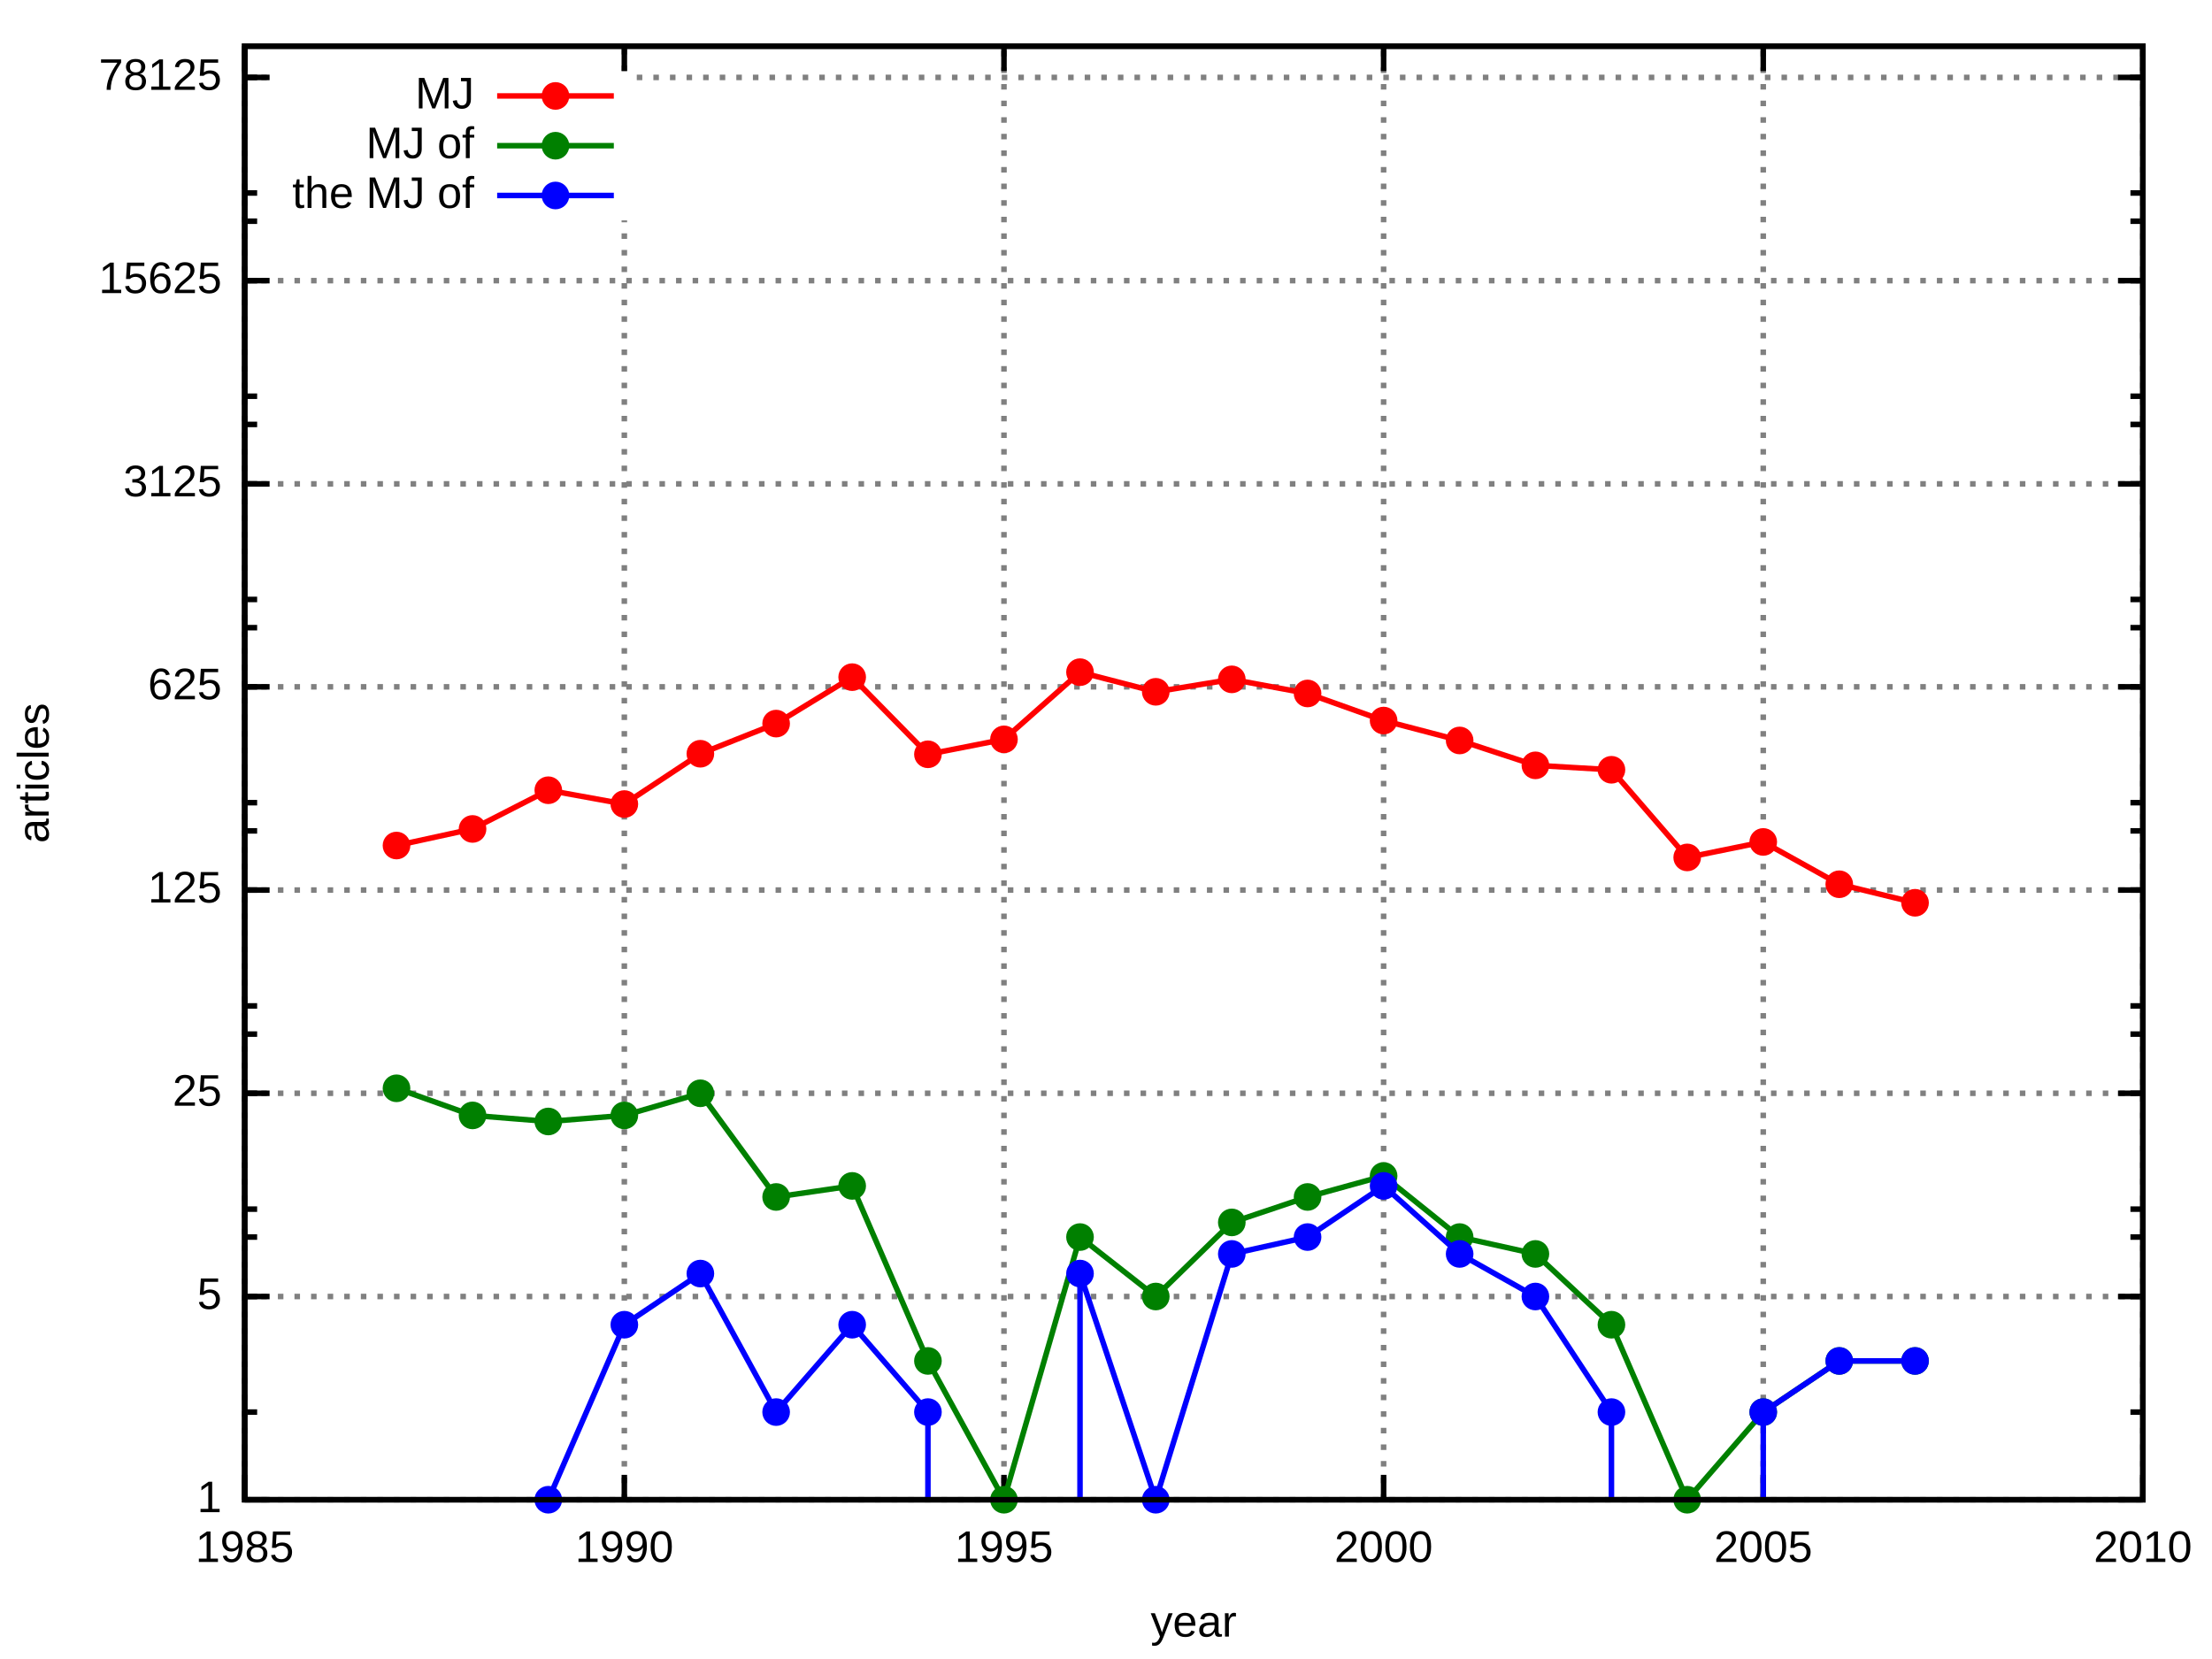
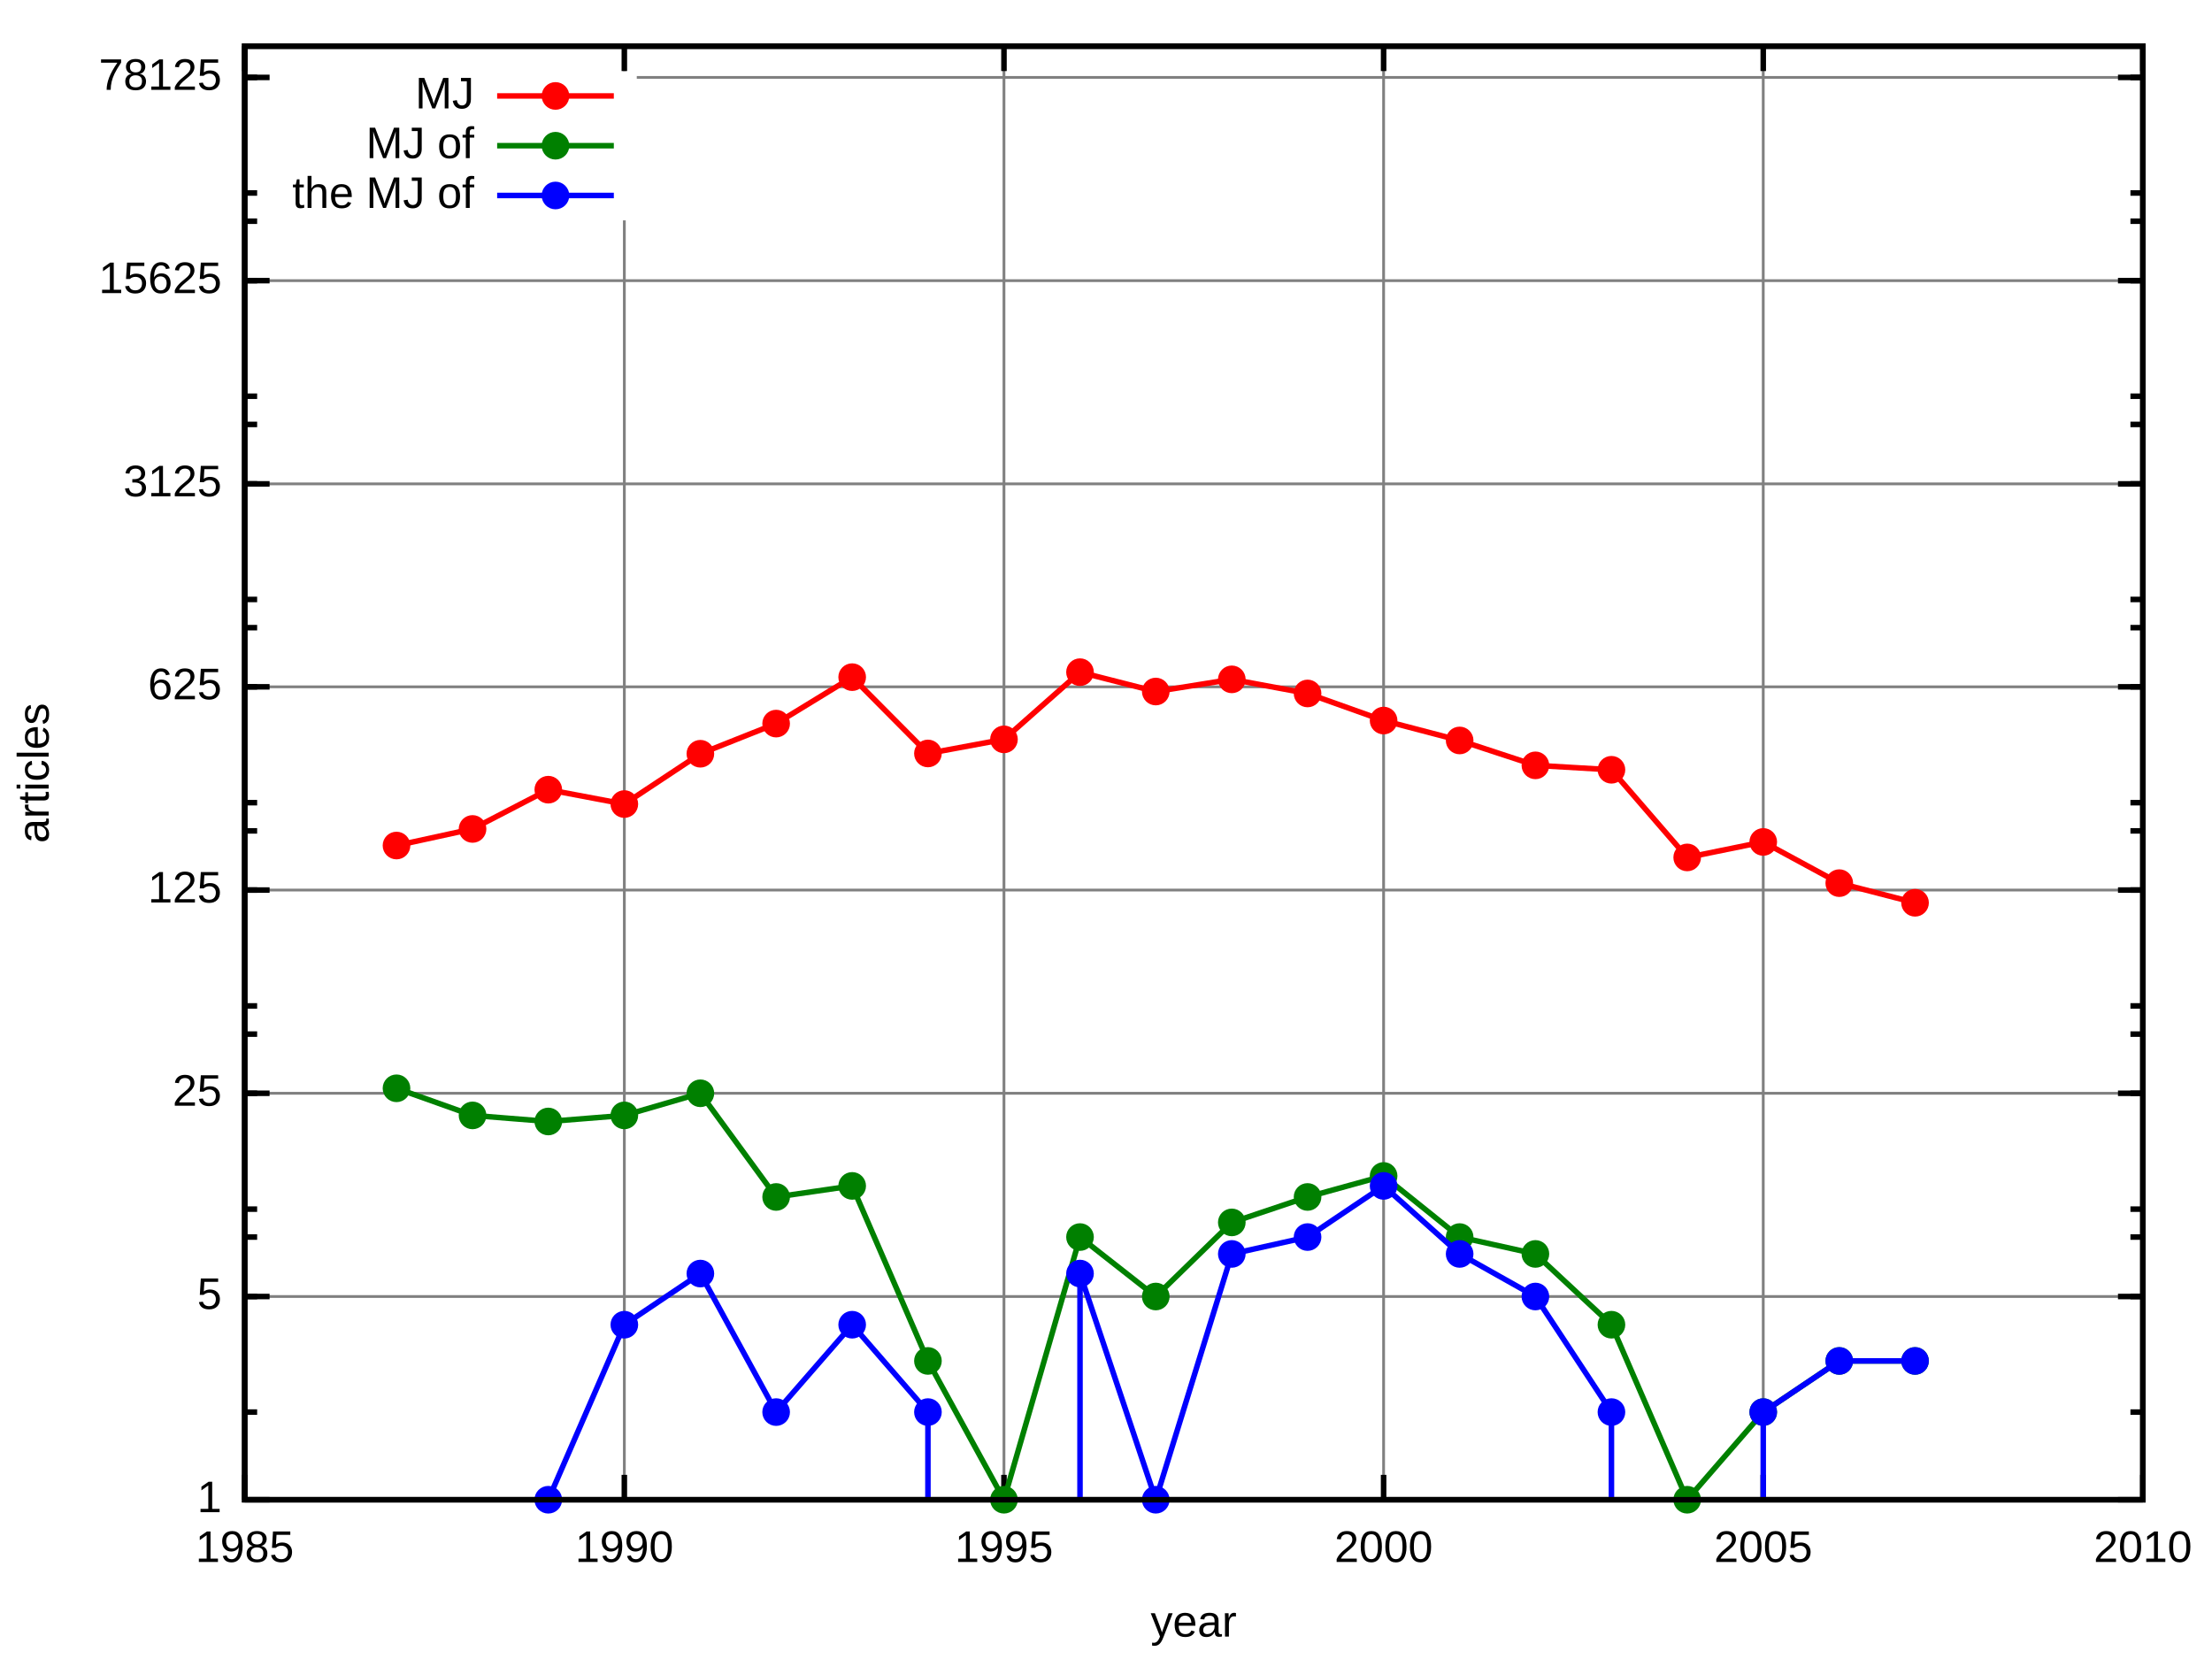
<svg xmlns="http://www.w3.org/2000/svg" xmlns:xlink="http://www.w3.org/1999/xlink" width="800" height="600" viewBox="0 0 800 600">
  <g id="gnuplot_canvas">
    <rect x="0" y="0" width="800" height="600" fill="none" />
    <defs>
      <circle id="gpDot" r="0.5" stroke-width="0.5" />
      <path id="gpPt0" stroke-width="0.222" stroke="currentColor" d="M-1,0 h2 M0,-1 v2" />
      <path id="gpPt1" stroke-width="0.222" stroke="currentColor" d="M-1,-1 L1,1 M1,-1 L-1,1" />
      <path id="gpPt2" stroke-width="0.222" stroke="currentColor" d="M-1,0 L1,0 M0,-1 L0,1 M-1,-1 L1,1 M-1,1 L1,-1" />
      <rect id="gpPt3" stroke-width="0.222" stroke="currentColor" x="-1" y="-1" width="2" height="2" />
      <rect id="gpPt4" stroke-width="0.222" stroke="currentColor" fill="currentColor" x="-1" y="-1" width="2" height="2" />
      <circle id="gpPt5" stroke-width="0.222" stroke="currentColor" cx="0" cy="0" r="1" />
      <use xlink:href="#gpPt5" id="gpPt6" fill="currentColor" stroke="none" />
      <path id="gpPt7" stroke-width="0.222" stroke="currentColor" d="M0,-1.33 L-1.33,0.67 L1.33,0.67 z" />
      <use xlink:href="#gpPt7" id="gpPt8" fill="currentColor" stroke="none" />
      <use xlink:href="#gpPt7" id="gpPt9" stroke="currentColor" transform="rotate(180)" />
      <use xlink:href="#gpPt9" id="gpPt10" fill="currentColor" stroke="none" />
      <use xlink:href="#gpPt3" id="gpPt11" stroke="currentColor" transform="rotate(45)" />
      <use xlink:href="#gpPt11" id="gpPt12" fill="currentColor" stroke="none" />
      <filter id="greybox" filterUnits="objectBoundingBox" x="0" y="0" height="1" width="1">
        <feFlood flood-color="lightgrey" flood-opacity="1" result="grey" />
        <feComposite in="SourceGraphic" in2="grey" operator="atop" />
      </filter>
    </defs>
    <g style="fill:none; color:white; stroke:black; stroke-width:2.00; stroke-linecap:butt; stroke-linejoin:miter">
</g>
    <g style="fill:none; color:black; stroke:currentColor; stroke-width:2.00; stroke-linecap:butt; stroke-linejoin:miter">
</g>
-     <g style="fill:none; color:gray; stroke:currentColor; stroke-width:2.00; stroke-linecap:butt; stroke-linejoin:miter">
-       <path stroke="gray" stroke-dasharray=" 2,4" class="gridline" d="M88.5,542.4 L775.0,542.4  " />
-     </g>
+     <g style="fill:none; color:black; stroke:black; stroke-width:1.00; stroke-linecap:butt; stroke-linejoin:miter">
+ </g>
+     <g style="fill:none; color:red; stroke:currentColor; stroke-width:1.00; stroke-linecap:butt; stroke-linejoin:miter">
+       <path stroke="gray" class="gridline" d="M88.5,542.4 L775.0,542.4  " />
+     </g>
+     <g style="fill:none; color:red; stroke:gray; stroke-width:2.00; stroke-linecap:butt; stroke-linejoin:miter">
+ </g>
    <g style="fill:none; color:black; stroke:currentColor; stroke-width:2.00; stroke-linecap:butt; stroke-linejoin:miter">
      <path stroke="black" d="M88.5,542.4 L97.5,542.4 M775.0,542.4 L766.0,542.4  " />
      <g transform="translate(80.2,546.9)" style="stroke:none; fill:black; font-family:Arial; font-size:12.00pt; text-anchor:end">
        <text>
          <tspan> 1</tspan>
        </text>
      </g>
      <path stroke="black" d="M88.5,510.7 L93.0,510.7 M775.0,510.7 L770.5,510.7 M88.5,468.9 L93.0,468.9 M775.0,468.9 L770.5,468.9    M88.5,447.4 L93.0,447.4 M775.0,447.4 L770.5,447.4  " />
    </g>
-     <g style="fill:none; color:gray; stroke:currentColor; stroke-width:2.00; stroke-linecap:butt; stroke-linejoin:miter">
-       <path stroke="gray" stroke-dasharray=" 2,4" class="gridline" d="M88.5,468.9 L775.0,468.9  " />
-     </g>
+     <g style="fill:none; color:black; stroke:black; stroke-width:1.00; stroke-linecap:butt; stroke-linejoin:miter">
+ </g>
+     <g style="fill:none; color:red; stroke:currentColor; stroke-width:1.00; stroke-linecap:butt; stroke-linejoin:miter">
+       <path stroke="gray" class="gridline" d="M88.5,468.9 L775.0,468.9  " />
+     </g>
+     <g style="fill:none; color:red; stroke:gray; stroke-width:2.00; stroke-linecap:butt; stroke-linejoin:miter">
+ </g>
    <g style="fill:none; color:black; stroke:currentColor; stroke-width:2.00; stroke-linecap:butt; stroke-linejoin:miter">
      <path stroke="black" d="M88.5,468.9 L97.5,468.9 M775.0,468.9 L766.0,468.9  " />
      <g transform="translate(80.2,473.4)" style="stroke:none; fill:black; font-family:Arial; font-size:12.00pt; text-anchor:end">
        <text>
          <tspan> 5</tspan>
        </text>
      </g>
      <path stroke="black" d="M88.5,437.3 L93.0,437.3 M775.0,437.3 L770.5,437.3 M88.5,395.4 L93.0,395.4 M775.0,395.4 L770.5,395.4    M88.5,374.0 L93.0,374.0 M775.0,374.0 L770.5,374.0  " />
    </g>
-     <g style="fill:none; color:gray; stroke:currentColor; stroke-width:2.00; stroke-linecap:butt; stroke-linejoin:miter">
-       <path stroke="gray" stroke-dasharray=" 2,4" class="gridline" d="M88.5,395.4 L775.0,395.4  " />
-     </g>
+     <g style="fill:none; color:black; stroke:black; stroke-width:1.00; stroke-linecap:butt; stroke-linejoin:miter">
+ </g>
+     <g style="fill:none; color:red; stroke:currentColor; stroke-width:1.00; stroke-linecap:butt; stroke-linejoin:miter">
+       <path stroke="gray" class="gridline" d="M88.5,395.4 L775.0,395.4  " />
+     </g>
+     <g style="fill:none; color:red; stroke:gray; stroke-width:2.00; stroke-linecap:butt; stroke-linejoin:miter">
+ </g>
    <g style="fill:none; color:black; stroke:currentColor; stroke-width:2.00; stroke-linecap:butt; stroke-linejoin:miter">
      <path stroke="black" d="M88.5,395.4 L97.5,395.4 M775.0,395.4 L766.0,395.4  " />
      <g transform="translate(80.2,399.9)" style="stroke:none; fill:black; font-family:Arial; font-size:12.00pt; text-anchor:end">
        <text>
          <tspan> 25</tspan>
        </text>
      </g>
      <path stroke="black" d="M88.5,363.8 L93.0,363.8 M775.0,363.8 L770.5,363.8 M88.5,321.9 L93.0,321.9 M775.0,321.9 L770.5,321.9    M88.5,300.5 L93.0,300.5 M775.0,300.5 L770.5,300.5  " />
    </g>
-     <g style="fill:none; color:gray; stroke:currentColor; stroke-width:2.00; stroke-linecap:butt; stroke-linejoin:miter">
-       <path stroke="gray" stroke-dasharray=" 2,4" class="gridline" d="M88.5,321.9 L775.0,321.9  " />
-     </g>
+     <g style="fill:none; color:black; stroke:black; stroke-width:1.00; stroke-linecap:butt; stroke-linejoin:miter">
+ </g>
+     <g style="fill:none; color:red; stroke:currentColor; stroke-width:1.00; stroke-linecap:butt; stroke-linejoin:miter">
+       <path stroke="gray" class="gridline" d="M88.5,321.9 L775.0,321.9  " />
+     </g>
+     <g style="fill:none; color:red; stroke:gray; stroke-width:2.00; stroke-linecap:butt; stroke-linejoin:miter">
+ </g>
    <g style="fill:none; color:black; stroke:currentColor; stroke-width:2.00; stroke-linecap:butt; stroke-linejoin:miter">
      <path stroke="black" d="M88.5,321.9 L97.5,321.9 M775.0,321.9 L766.0,321.9  " />
      <g transform="translate(80.2,326.4)" style="stroke:none; fill:black; font-family:Arial; font-size:12.00pt; text-anchor:end">
        <text>
          <tspan> 125</tspan>
        </text>
      </g>
      <path stroke="black" d="M88.5,290.3 L93.0,290.3 M775.0,290.3 L770.5,290.3 M88.5,248.4 L93.0,248.4 M775.0,248.4 L770.5,248.4    M88.5,227.0 L93.0,227.0 M775.0,227.0 L770.5,227.0  " />
    </g>
-     <g style="fill:none; color:gray; stroke:currentColor; stroke-width:2.00; stroke-linecap:butt; stroke-linejoin:miter">
-       <path stroke="gray" stroke-dasharray=" 2,4" class="gridline" d="M88.5,248.4 L775.0,248.4  " />
-     </g>
+     <g style="fill:none; color:black; stroke:black; stroke-width:1.00; stroke-linecap:butt; stroke-linejoin:miter">
+ </g>
+     <g style="fill:none; color:red; stroke:currentColor; stroke-width:1.00; stroke-linecap:butt; stroke-linejoin:miter">
+       <path stroke="gray" class="gridline" d="M88.5,248.4 L775.0,248.4  " />
+     </g>
+     <g style="fill:none; color:red; stroke:gray; stroke-width:2.00; stroke-linecap:butt; stroke-linejoin:miter">
+ </g>
    <g style="fill:none; color:black; stroke:currentColor; stroke-width:2.00; stroke-linecap:butt; stroke-linejoin:miter">
      <path stroke="black" d="M88.5,248.4 L97.5,248.4 M775.0,248.4 L766.0,248.4  " />
      <g transform="translate(80.2,252.9)" style="stroke:none; fill:black; font-family:Arial; font-size:12.00pt; text-anchor:end">
        <text>
          <tspan> 625</tspan>
        </text>
      </g>
      <path stroke="black" d="M88.5,216.8 L93.0,216.8 M775.0,216.8 L770.5,216.8 M88.5,175.0 L93.0,175.0 M775.0,175.0 L770.5,175.0    M88.5,153.5 L93.0,153.5 M775.0,153.5 L770.5,153.5  " />
    </g>
-     <g style="fill:none; color:gray; stroke:currentColor; stroke-width:2.00; stroke-linecap:butt; stroke-linejoin:miter">
-       <path stroke="gray" stroke-dasharray=" 2,4" class="gridline" d="M88.5,175.0 L775.0,175.0  " />
-     </g>
+     <g style="fill:none; color:black; stroke:black; stroke-width:1.00; stroke-linecap:butt; stroke-linejoin:miter">
+ </g>
+     <g style="fill:none; color:red; stroke:currentColor; stroke-width:1.00; stroke-linecap:butt; stroke-linejoin:miter">
+       <path stroke="gray" class="gridline" d="M88.5,175.0 L775.0,175.0  " />
+     </g>
+     <g style="fill:none; color:red; stroke:gray; stroke-width:2.00; stroke-linecap:butt; stroke-linejoin:miter">
+ </g>
    <g style="fill:none; color:black; stroke:currentColor; stroke-width:2.00; stroke-linecap:butt; stroke-linejoin:miter">
      <path stroke="black" d="M88.5,175.0 L97.5,175.0 M775.0,175.0 L766.0,175.0  " />
      <g transform="translate(80.2,179.5)" style="stroke:none; fill:black; font-family:Arial; font-size:12.00pt; text-anchor:end">
        <text>
          <tspan> 3125</tspan>
        </text>
      </g>
      <path stroke="black" d="M88.5,143.3 L93.0,143.3 M775.0,143.3 L770.5,143.3 M88.5,101.5 L93.0,101.5 M775.0,101.5 L770.5,101.5    M88.5,80.0 L93.0,80.0 M775.0,80.0 L770.5,80.0  " />
    </g>
-     <g style="fill:none; color:gray; stroke:currentColor; stroke-width:2.00; stroke-linecap:butt; stroke-linejoin:miter">
-       <path stroke="gray" stroke-dasharray=" 2,4" class="gridline" d="M88.5,101.5 L775.0,101.5  " />
-     </g>
+     <g style="fill:none; color:black; stroke:black; stroke-width:1.00; stroke-linecap:butt; stroke-linejoin:miter">
+ </g>
+     <g style="fill:none; color:red; stroke:currentColor; stroke-width:1.00; stroke-linecap:butt; stroke-linejoin:miter">
+       <path stroke="gray" class="gridline" d="M88.5,101.5 L775.0,101.5  " />
+     </g>
+     <g style="fill:none; color:red; stroke:gray; stroke-width:2.00; stroke-linecap:butt; stroke-linejoin:miter">
+ </g>
    <g style="fill:none; color:black; stroke:currentColor; stroke-width:2.00; stroke-linecap:butt; stroke-linejoin:miter">
      <path stroke="black" d="M88.5,101.5 L97.5,101.5 M775.0,101.5 L766.0,101.5  " />
      <g transform="translate(80.2,106.0)" style="stroke:none; fill:black; font-family:Arial; font-size:12.00pt; text-anchor:end">
        <text>
          <tspan> 15625</tspan>
        </text>
      </g>
      <path stroke="black" d="M88.5,69.8 L93.0,69.8 M775.0,69.8 L770.5,69.8 M88.5,28.0 L93.0,28.0 M775.0,28.0 L770.5,28.0     " />
    </g>
-     <g style="fill:none; color:gray; stroke:currentColor; stroke-width:2.00; stroke-linecap:butt; stroke-linejoin:miter">
-       <path stroke="gray" stroke-dasharray=" 2,4" class="gridline" d="M88.5,28.0 L96.8,28.0 M230.3,28.0 L775.0,28.0  " />
-     </g>
+     <g style="fill:none; color:black; stroke:black; stroke-width:1.00; stroke-linecap:butt; stroke-linejoin:miter">
+ </g>
+     <g style="fill:none; color:red; stroke:currentColor; stroke-width:1.00; stroke-linecap:butt; stroke-linejoin:miter">
+       <path stroke="gray" class="gridline" d="M88.5,28.0 L96.8,28.0 M230.3,28.0 L775.0,28.0  " />
+     </g>
+     <g style="fill:none; color:red; stroke:gray; stroke-width:2.00; stroke-linecap:butt; stroke-linejoin:miter">
+ </g>
    <g style="fill:none; color:black; stroke:currentColor; stroke-width:2.00; stroke-linecap:butt; stroke-linejoin:miter">
      <path stroke="black" d="M88.5,28.0 L97.5,28.0 M775.0,28.0 L766.0,28.0  " />
      <g transform="translate(80.2,32.5)" style="stroke:none; fill:black; font-family:Arial; font-size:12.00pt; text-anchor:end">
        <text>
          <tspan> 78125</tspan>
        </text>
      </g>
    </g>
-     <g style="fill:none; color:gray; stroke:currentColor; stroke-width:2.00; stroke-linecap:butt; stroke-linejoin:miter">
-       <path stroke="gray" stroke-dasharray=" 2,4" class="gridline" d="M88.5,542.4 L88.5,16.7  " />
-     </g>
+     <g style="fill:none; color:black; stroke:black; stroke-width:1.00; stroke-linecap:butt; stroke-linejoin:miter">
+ </g>
+     <g style="fill:none; color:red; stroke:currentColor; stroke-width:1.00; stroke-linecap:butt; stroke-linejoin:miter">
+       <path stroke="gray" class="gridline" d="M88.5,542.4 L88.5,16.7  " />
+     </g>
+     <g style="fill:none; color:red; stroke:gray; stroke-width:2.00; stroke-linecap:butt; stroke-linejoin:miter">
+ </g>
    <g style="fill:none; color:black; stroke:currentColor; stroke-width:2.00; stroke-linecap:butt; stroke-linejoin:miter">
      <path stroke="black" d="M88.5,542.4 L88.5,533.4 M88.5,16.7 L88.5,25.7  " />
      <g transform="translate(88.5,564.9)" style="stroke:none; fill:black; font-family:Arial; font-size:12.00pt; text-anchor:middle">
        <text>
          <tspan> 1985</tspan>
        </text>
      </g>
    </g>
-     <g style="fill:none; color:gray; stroke:currentColor; stroke-width:2.00; stroke-linecap:butt; stroke-linejoin:miter">
-       <path stroke="gray" stroke-dasharray=" 2,4" class="gridline" d="M225.8,542.4 L225.8,79.7 M225.8,25.7 L225.8,16.7  " />
-     </g>
+     <g style="fill:none; color:black; stroke:black; stroke-width:1.00; stroke-linecap:butt; stroke-linejoin:miter">
+ </g>
+     <g style="fill:none; color:red; stroke:currentColor; stroke-width:1.00; stroke-linecap:butt; stroke-linejoin:miter">
+       <path stroke="gray" class="gridline" d="M225.8,542.4 L225.8,79.7 M225.8,25.7 L225.8,16.7  " />
+     </g>
+     <g style="fill:none; color:red; stroke:gray; stroke-width:2.00; stroke-linecap:butt; stroke-linejoin:miter">
+ </g>
    <g style="fill:none; color:black; stroke:currentColor; stroke-width:2.00; stroke-linecap:butt; stroke-linejoin:miter">
      <path stroke="black" d="M225.8,542.4 L225.8,533.4 M225.8,16.7 L225.8,25.7  " />
      <g transform="translate(225.8,564.9)" style="stroke:none; fill:black; font-family:Arial; font-size:12.00pt; text-anchor:middle">
        <text>
          <tspan> 1990</tspan>
        </text>
      </g>
    </g>
-     <g style="fill:none; color:gray; stroke:currentColor; stroke-width:2.00; stroke-linecap:butt; stroke-linejoin:miter">
-       <path stroke="gray" stroke-dasharray=" 2,4" class="gridline" d="M363.1,542.4 L363.1,16.7  " />
-     </g>
+     <g style="fill:none; color:black; stroke:black; stroke-width:1.00; stroke-linecap:butt; stroke-linejoin:miter">
+ </g>
+     <g style="fill:none; color:red; stroke:currentColor; stroke-width:1.00; stroke-linecap:butt; stroke-linejoin:miter">
+       <path stroke="gray" class="gridline" d="M363.1,542.4 L363.1,16.7  " />
+     </g>
+     <g style="fill:none; color:red; stroke:gray; stroke-width:2.00; stroke-linecap:butt; stroke-linejoin:miter">
+ </g>
    <g style="fill:none; color:black; stroke:currentColor; stroke-width:2.00; stroke-linecap:butt; stroke-linejoin:miter">
      <path stroke="black" d="M363.1,542.4 L363.1,533.4 M363.1,16.7 L363.1,25.7  " />
      <g transform="translate(363.1,564.9)" style="stroke:none; fill:black; font-family:Arial; font-size:12.00pt; text-anchor:middle">
        <text>
          <tspan> 1995</tspan>
        </text>
      </g>
    </g>
-     <g style="fill:none; color:gray; stroke:currentColor; stroke-width:2.00; stroke-linecap:butt; stroke-linejoin:miter">
-       <path stroke="gray" stroke-dasharray=" 2,4" class="gridline" d="M500.4,542.4 L500.4,16.7  " />
-     </g>
+     <g style="fill:none; color:black; stroke:black; stroke-width:1.00; stroke-linecap:butt; stroke-linejoin:miter">
+ </g>
+     <g style="fill:none; color:red; stroke:currentColor; stroke-width:1.00; stroke-linecap:butt; stroke-linejoin:miter">
+       <path stroke="gray" class="gridline" d="M500.4,542.4 L500.4,16.7  " />
+     </g>
+     <g style="fill:none; color:red; stroke:gray; stroke-width:2.00; stroke-linecap:butt; stroke-linejoin:miter">
+ </g>
    <g style="fill:none; color:black; stroke:currentColor; stroke-width:2.00; stroke-linecap:butt; stroke-linejoin:miter">
      <path stroke="black" d="M500.4,542.4 L500.4,533.4 M500.4,16.7 L500.4,25.7  " />
      <g transform="translate(500.4,564.9)" style="stroke:none; fill:black; font-family:Arial; font-size:12.00pt; text-anchor:middle">
        <text>
          <tspan> 2000</tspan>
        </text>
      </g>
    </g>
-     <g style="fill:none; color:gray; stroke:currentColor; stroke-width:2.00; stroke-linecap:butt; stroke-linejoin:miter">
-       <path stroke="gray" stroke-dasharray=" 2,4" class="gridline" d="M637.7,542.4 L637.7,16.7  " />
-     </g>
+     <g style="fill:none; color:black; stroke:black; stroke-width:1.00; stroke-linecap:butt; stroke-linejoin:miter">
+ </g>
+     <g style="fill:none; color:red; stroke:currentColor; stroke-width:1.00; stroke-linecap:butt; stroke-linejoin:miter">
+       <path stroke="gray" class="gridline" d="M637.7,542.4 L637.7,16.7  " />
+     </g>
+     <g style="fill:none; color:red; stroke:gray; stroke-width:2.00; stroke-linecap:butt; stroke-linejoin:miter">
+ </g>
    <g style="fill:none; color:black; stroke:currentColor; stroke-width:2.00; stroke-linecap:butt; stroke-linejoin:miter">
      <path stroke="black" d="M637.7,542.4 L637.7,533.4 M637.7,16.7 L637.7,25.7  " />
      <g transform="translate(637.7,564.9)" style="stroke:none; fill:black; font-family:Arial; font-size:12.00pt; text-anchor:middle">
        <text>
          <tspan> 2005</tspan>
        </text>
      </g>
    </g>
-     <g style="fill:none; color:gray; stroke:currentColor; stroke-width:2.00; stroke-linecap:butt; stroke-linejoin:miter">
-       <path stroke="gray" stroke-dasharray=" 2,4" class="gridline" d="M775.0,542.4 L775.0,16.7  " />
-     </g>
+     <g style="fill:none; color:black; stroke:black; stroke-width:1.00; stroke-linecap:butt; stroke-linejoin:miter">
+ </g>
+     <g style="fill:none; color:red; stroke:currentColor; stroke-width:1.00; stroke-linecap:butt; stroke-linejoin:miter">
+       <path stroke="gray" class="gridline" d="M775.0,542.4 L775.0,16.7  " />
+     </g>
+     <g style="fill:none; color:red; stroke:gray; stroke-width:2.00; stroke-linecap:butt; stroke-linejoin:miter">
+ </g>
    <g style="fill:none; color:black; stroke:currentColor; stroke-width:2.00; stroke-linecap:butt; stroke-linejoin:miter">
      <path stroke="black" d="M775.0,542.4 L775.0,533.4 M775.0,16.7 L775.0,25.7  " />
      <g transform="translate(775.0,564.9)" style="stroke:none; fill:black; font-family:Arial; font-size:12.00pt; text-anchor:middle">
        <text>
          <tspan> 2010</tspan>
        </text>
      </g>
      <path stroke="black" d="M88.5,16.7 L88.5,542.4 L775.0,542.4 L775.0,16.7 L88.5,16.7 Z  " />
      <g transform="translate(17.6,279.6) rotate(270)" style="stroke:none; fill:black; font-family:Arial; font-size:12.00pt; text-anchor:middle">
        <text>
          <tspan>articles</tspan>
        </text>
      </g>
      <g transform="translate(431.7,591.9)" style="stroke:none; fill:black; font-family:Arial; font-size:12.00pt; text-anchor:middle">
        <text>
          <tspan>year</tspan>
        </text>
      </g>
    </g>
    <g id="gnuplot_plot_1">
      <g style="fill:none; color:red; stroke:currentColor; stroke-width:2.00; stroke-linecap:butt; stroke-linejoin:miter">
        <g transform="translate(171.5,39.2)" style="stroke:none; fill:black; font-family:Arial; font-size:12.00pt; text-anchor:end">
          <text>
            <tspan>MJ</tspan>
          </text>
        </g>
-         <path d="M179.8,34.7 L222.0,34.7 M143.4,305.8 L170.9,299.8 L198.3,285.8 L225.8,290.8 L253.3,272.6 L280.7,261.7    L308.2,244.9 L335.6,272.8 L363.1,267.4 L390.6,243.1 L418.0,250.2 L445.5,245.7 L472.9,250.8 L500.4,260.6    L527.9,267.8 L555.3,276.8 L582.8,278.4 L610.2,310.1 L637.7,304.5 L665.2,319.8 L692.6,326.5  " />
+         <path d="M179.8,34.7 L222.0,34.7 M143.4,305.8 L170.9,299.8 L198.3,285.6 L225.8,290.8 L253.3,272.6 L280.7,261.7    L308.2,244.9 L335.6,272.5 L363.1,267.4 L390.6,243.1 L418.0,250.1 L445.5,245.7 L472.9,250.8 L500.4,260.6    L527.9,267.8 L555.3,276.8 L582.8,278.4 L610.2,310.1 L637.7,304.5 L665.2,319.4 L692.6,326.5  " />
        <use xlink:href="#gpPt6" transform="translate(143.4,305.8) scale(4.50)" />
        <use xlink:href="#gpPt6" transform="translate(170.9,299.8) scale(4.50)" />
-         <use xlink:href="#gpPt6" transform="translate(198.3,285.8) scale(4.50)" />
+         <use xlink:href="#gpPt6" transform="translate(198.3,285.6) scale(4.50)" />
        <use xlink:href="#gpPt6" transform="translate(225.8,290.8) scale(4.50)" />
        <use xlink:href="#gpPt6" transform="translate(253.3,272.6) scale(4.50)" />
        <use xlink:href="#gpPt6" transform="translate(280.7,261.7) scale(4.50)" />
        <use xlink:href="#gpPt6" transform="translate(308.2,244.9) scale(4.50)" />
-         <use xlink:href="#gpPt6" transform="translate(335.6,272.8) scale(4.50)" />
+         <use xlink:href="#gpPt6" transform="translate(335.6,272.5) scale(4.50)" />
        <use xlink:href="#gpPt6" transform="translate(363.1,267.4) scale(4.50)" />
        <use xlink:href="#gpPt6" transform="translate(390.6,243.1) scale(4.50)" />
-         <use xlink:href="#gpPt6" transform="translate(418.0,250.2) scale(4.50)" />
+         <use xlink:href="#gpPt6" transform="translate(418.0,250.1) scale(4.50)" />
        <use xlink:href="#gpPt6" transform="translate(445.5,245.7) scale(4.50)" />
        <use xlink:href="#gpPt6" transform="translate(472.9,250.8) scale(4.50)" />
        <use xlink:href="#gpPt6" transform="translate(500.4,260.6) scale(4.50)" />
        <use xlink:href="#gpPt6" transform="translate(527.9,267.8) scale(4.50)" />
        <use xlink:href="#gpPt6" transform="translate(555.3,276.8) scale(4.50)" />
        <use xlink:href="#gpPt6" transform="translate(582.8,278.4) scale(4.50)" />
        <use xlink:href="#gpPt6" transform="translate(610.2,310.1) scale(4.50)" />
        <use xlink:href="#gpPt6" transform="translate(637.7,304.5) scale(4.50)" />
-         <use xlink:href="#gpPt6" transform="translate(665.2,319.8) scale(4.50)" />
+         <use xlink:href="#gpPt6" transform="translate(665.2,319.4) scale(4.50)" />
        <use xlink:href="#gpPt6" transform="translate(692.6,326.5) scale(4.50)" />
        <use xlink:href="#gpPt6" transform="translate(200.9,34.7) scale(4.50)" />
      </g>
    </g>
    <g id="gnuplot_plot_2">
      <g style="fill:none; color:green; stroke:currentColor; stroke-width:2.00; stroke-linecap:butt; stroke-linejoin:miter">
        <g transform="translate(171.5,57.2)" style="stroke:none; fill:black; font-family:Arial; font-size:12.00pt; text-anchor:end">
          <text>
            <tspan>MJ of</tspan>
          </text>
        </g>
        <path d="M179.8,52.7 L222.0,52.7 M143.4,393.6 L170.9,403.4 L198.3,405.6 L225.8,403.4 L253.3,395.4 L280.7,432.9    L308.2,428.9 L335.6,492.2 L363.1,542.4 L390.6,447.4 L418.0,468.9 L445.5,442.1 L472.9,432.9 L500.4,425.3    L527.9,447.4 L555.3,453.5 L582.8,479.1 L610.2,542.4 L637.7,510.7 L665.2,492.2 L692.6,492.2  " />
        <use xlink:href="#gpPt6" transform="translate(143.4,393.6) scale(4.50)" />
        <use xlink:href="#gpPt6" transform="translate(170.9,403.4) scale(4.50)" />
        <use xlink:href="#gpPt6" transform="translate(198.3,405.6) scale(4.50)" />
        <use xlink:href="#gpPt6" transform="translate(225.8,403.4) scale(4.50)" />
        <use xlink:href="#gpPt6" transform="translate(253.3,395.4) scale(4.50)" />
        <use xlink:href="#gpPt6" transform="translate(280.7,432.9) scale(4.50)" />
        <use xlink:href="#gpPt6" transform="translate(308.2,428.9) scale(4.50)" />
        <use xlink:href="#gpPt6" transform="translate(335.6,492.2) scale(4.50)" />
        <use xlink:href="#gpPt6" transform="translate(363.1,542.4) scale(4.50)" />
        <use xlink:href="#gpPt6" transform="translate(390.6,447.4) scale(4.50)" />
        <use xlink:href="#gpPt6" transform="translate(418.0,468.9) scale(4.50)" />
        <use xlink:href="#gpPt6" transform="translate(445.5,442.1) scale(4.50)" />
        <use xlink:href="#gpPt6" transform="translate(472.9,432.9) scale(4.50)" />
        <use xlink:href="#gpPt6" transform="translate(500.4,425.3) scale(4.50)" />
        <use xlink:href="#gpPt6" transform="translate(527.9,447.4) scale(4.50)" />
        <use xlink:href="#gpPt6" transform="translate(555.3,453.5) scale(4.50)" />
        <use xlink:href="#gpPt6" transform="translate(582.8,479.1) scale(4.50)" />
        <use xlink:href="#gpPt6" transform="translate(610.2,542.4) scale(4.50)" />
        <use xlink:href="#gpPt6" transform="translate(637.7,510.7) scale(4.50)" />
        <use xlink:href="#gpPt6" transform="translate(665.2,492.2) scale(4.50)" />
        <use xlink:href="#gpPt6" transform="translate(692.6,492.2) scale(4.50)" />
        <use xlink:href="#gpPt6" transform="translate(200.9,52.7) scale(4.50)" />
      </g>
    </g>
    <g id="gnuplot_plot_3">
      <g style="fill:none; color:blue; stroke:currentColor; stroke-width:2.00; stroke-linecap:butt; stroke-linejoin:miter">
        <g transform="translate(171.5,75.2)" style="stroke:none; fill:black; font-family:Arial; font-size:12.00pt; text-anchor:end">
          <text>
            <tspan>the MJ of</tspan>
          </text>
        </g>
        <path d="M179.8,70.7 L222.0,70.7 M198.3,542.4 L225.8,479.1 L253.3,460.6 L280.7,510.7 L308.2,479.1 L335.6,510.7    L335.6,542.4 M390.6,542.4 L390.6,460.6 L418.0,542.4 L445.5,453.5 L472.9,447.4 L500.4,428.9 L527.9,453.5    L555.3,468.9 L582.8,510.7 L582.8,542.4 M637.7,542.4 L637.7,510.7 L665.2,492.2 L692.6,492.2  " />
        <use xlink:href="#gpPt6" transform="translate(198.3,542.4) scale(4.50)" />
        <use xlink:href="#gpPt6" transform="translate(225.8,479.1) scale(4.50)" />
        <use xlink:href="#gpPt6" transform="translate(253.3,460.6) scale(4.50)" />
        <use xlink:href="#gpPt6" transform="translate(280.7,510.7) scale(4.50)" />
        <use xlink:href="#gpPt6" transform="translate(308.2,479.1) scale(4.50)" />
        <use xlink:href="#gpPt6" transform="translate(335.6,510.7) scale(4.50)" />
        <use xlink:href="#gpPt6" transform="translate(390.6,460.6) scale(4.50)" />
        <use xlink:href="#gpPt6" transform="translate(418.0,542.4) scale(4.50)" />
        <use xlink:href="#gpPt6" transform="translate(445.5,453.5) scale(4.50)" />
        <use xlink:href="#gpPt6" transform="translate(472.9,447.4) scale(4.50)" />
        <use xlink:href="#gpPt6" transform="translate(500.4,428.9) scale(4.50)" />
        <use xlink:href="#gpPt6" transform="translate(527.9,453.5) scale(4.50)" />
        <use xlink:href="#gpPt6" transform="translate(555.3,468.9) scale(4.50)" />
        <use xlink:href="#gpPt6" transform="translate(582.8,510.7) scale(4.50)" />
        <use xlink:href="#gpPt6" transform="translate(637.7,510.7) scale(4.50)" />
        <use xlink:href="#gpPt6" transform="translate(665.2,492.2) scale(4.50)" />
        <use xlink:href="#gpPt6" transform="translate(692.6,492.2) scale(4.50)" />
        <use xlink:href="#gpPt6" transform="translate(200.9,70.7) scale(4.50)" />
      </g>
    </g>
    <g style="fill:none; color:black; stroke:currentColor; stroke-width:2.00; stroke-linecap:butt; stroke-linejoin:miter">
      <path stroke="black" d="M88.5,16.7 L88.5,542.4 L775.0,542.4 L775.0,16.7 L88.5,16.7 Z  " />
    </g>
  </g>
</svg>
